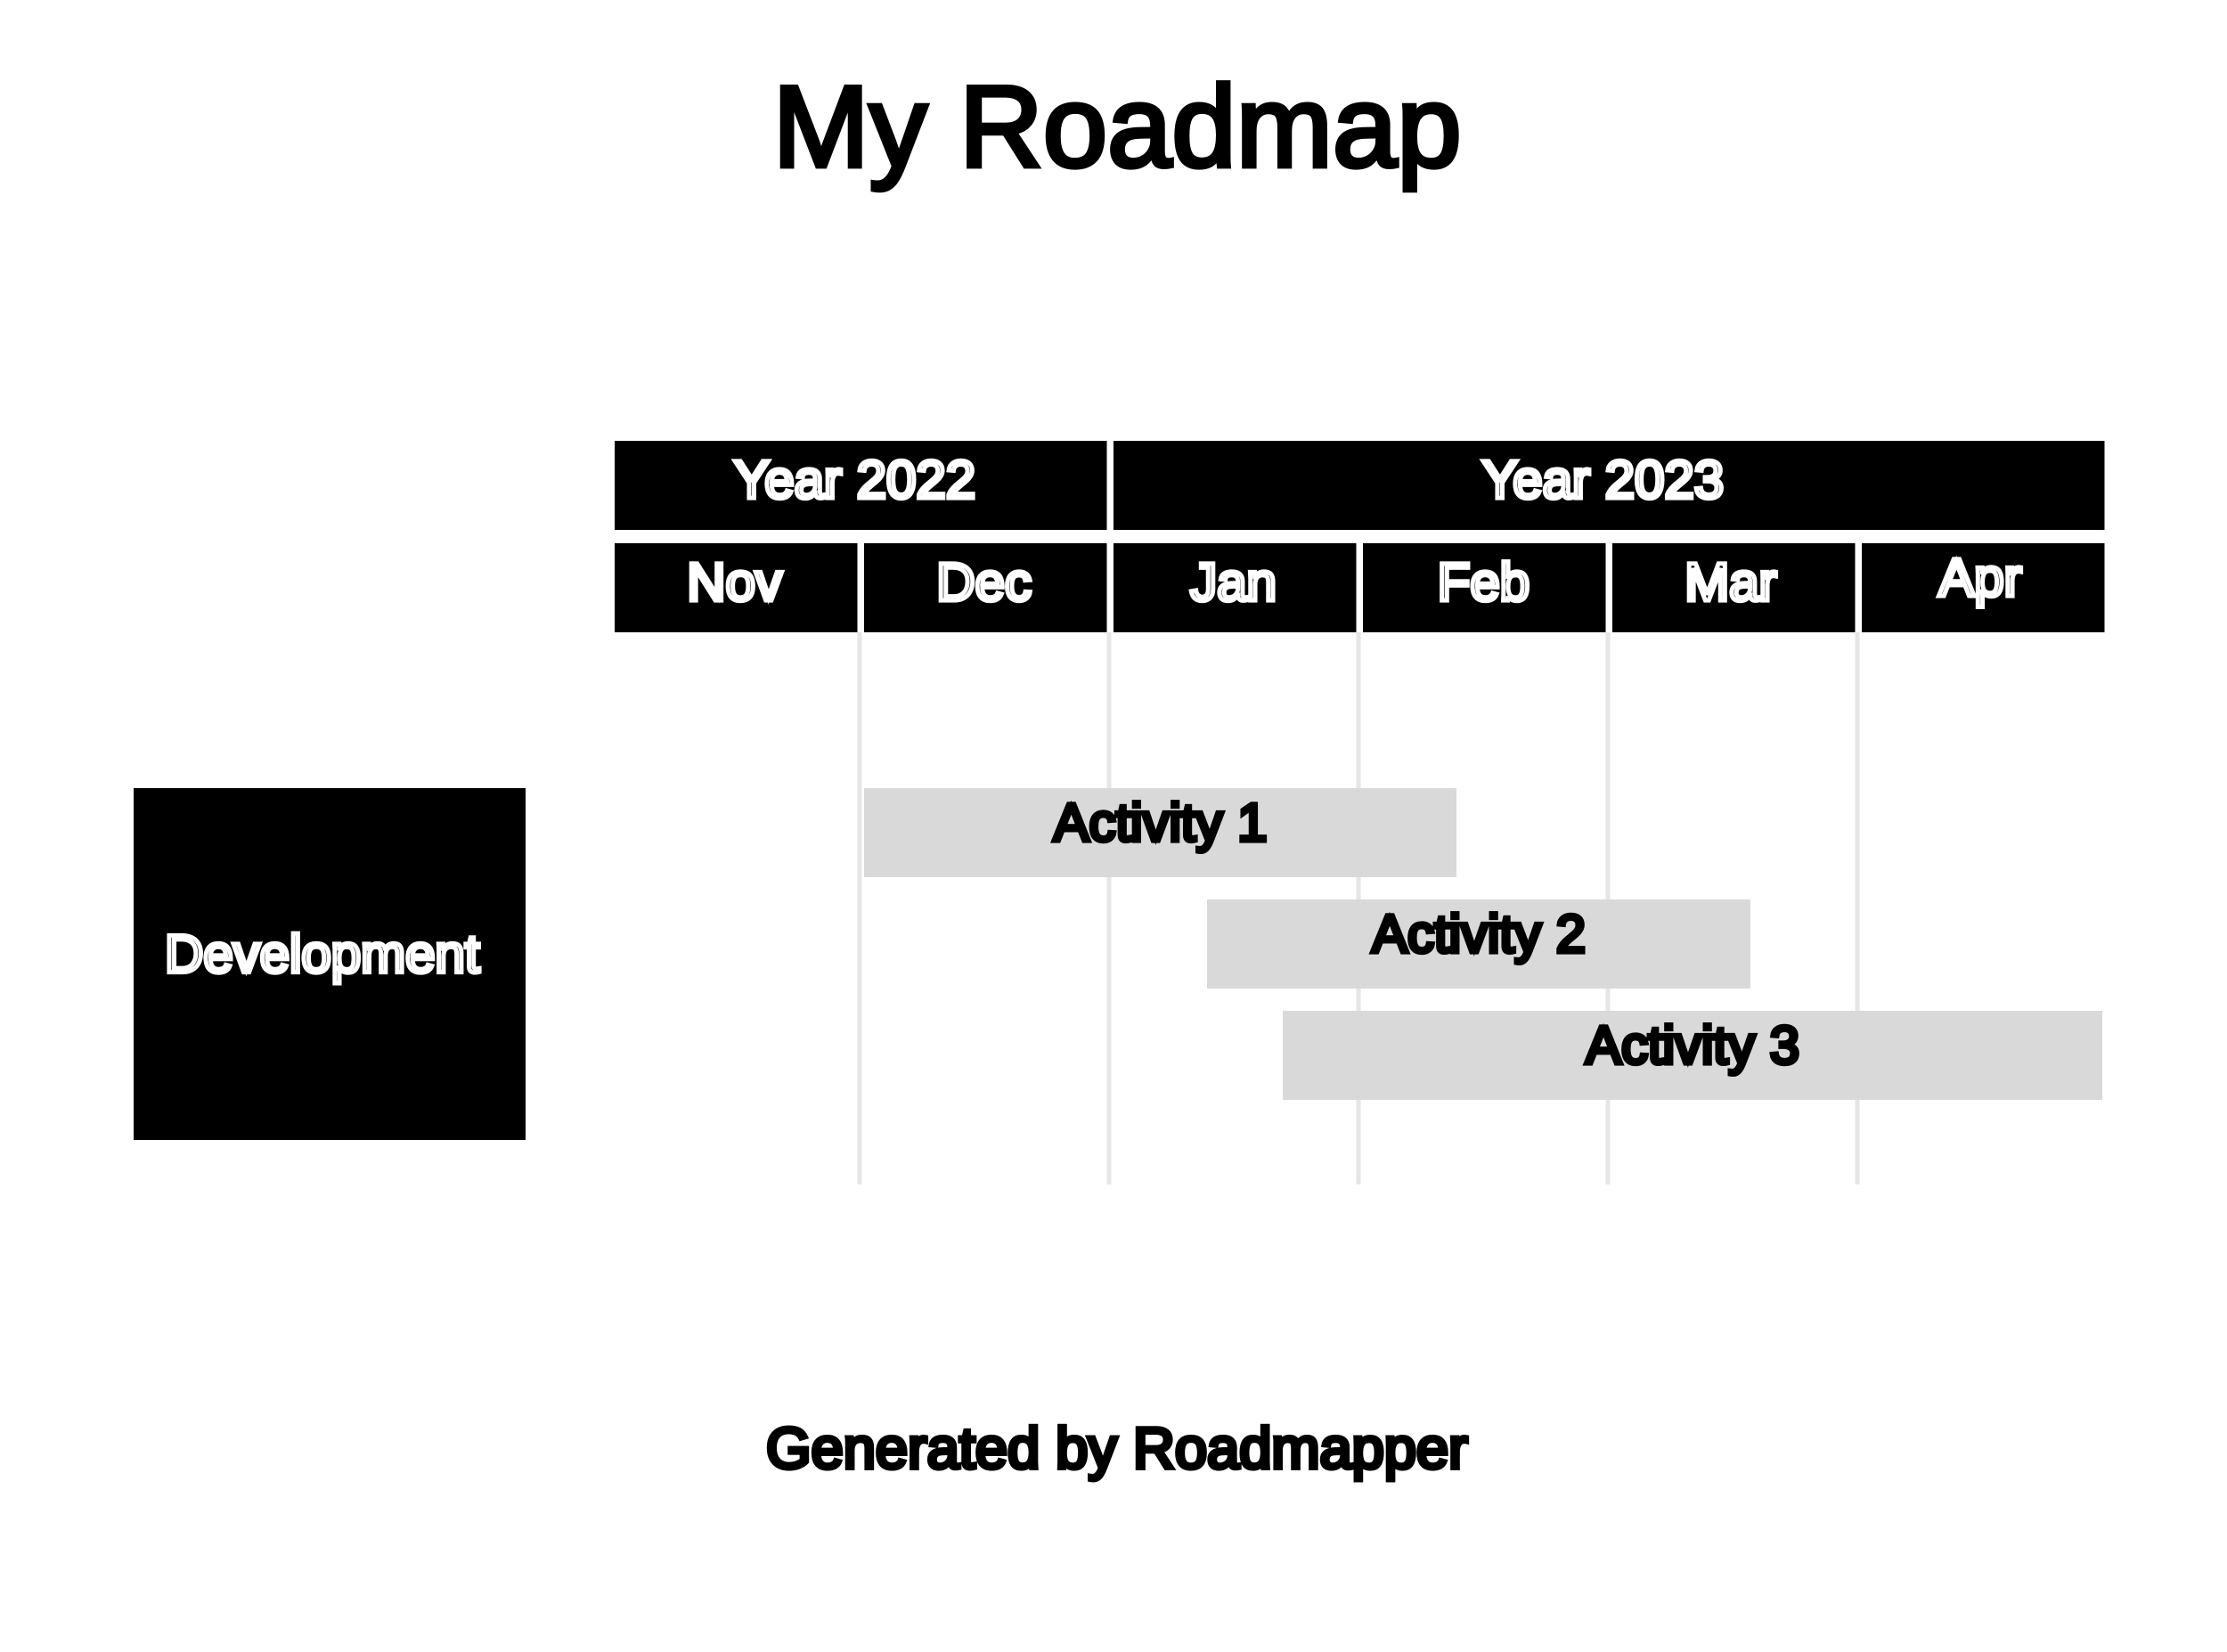
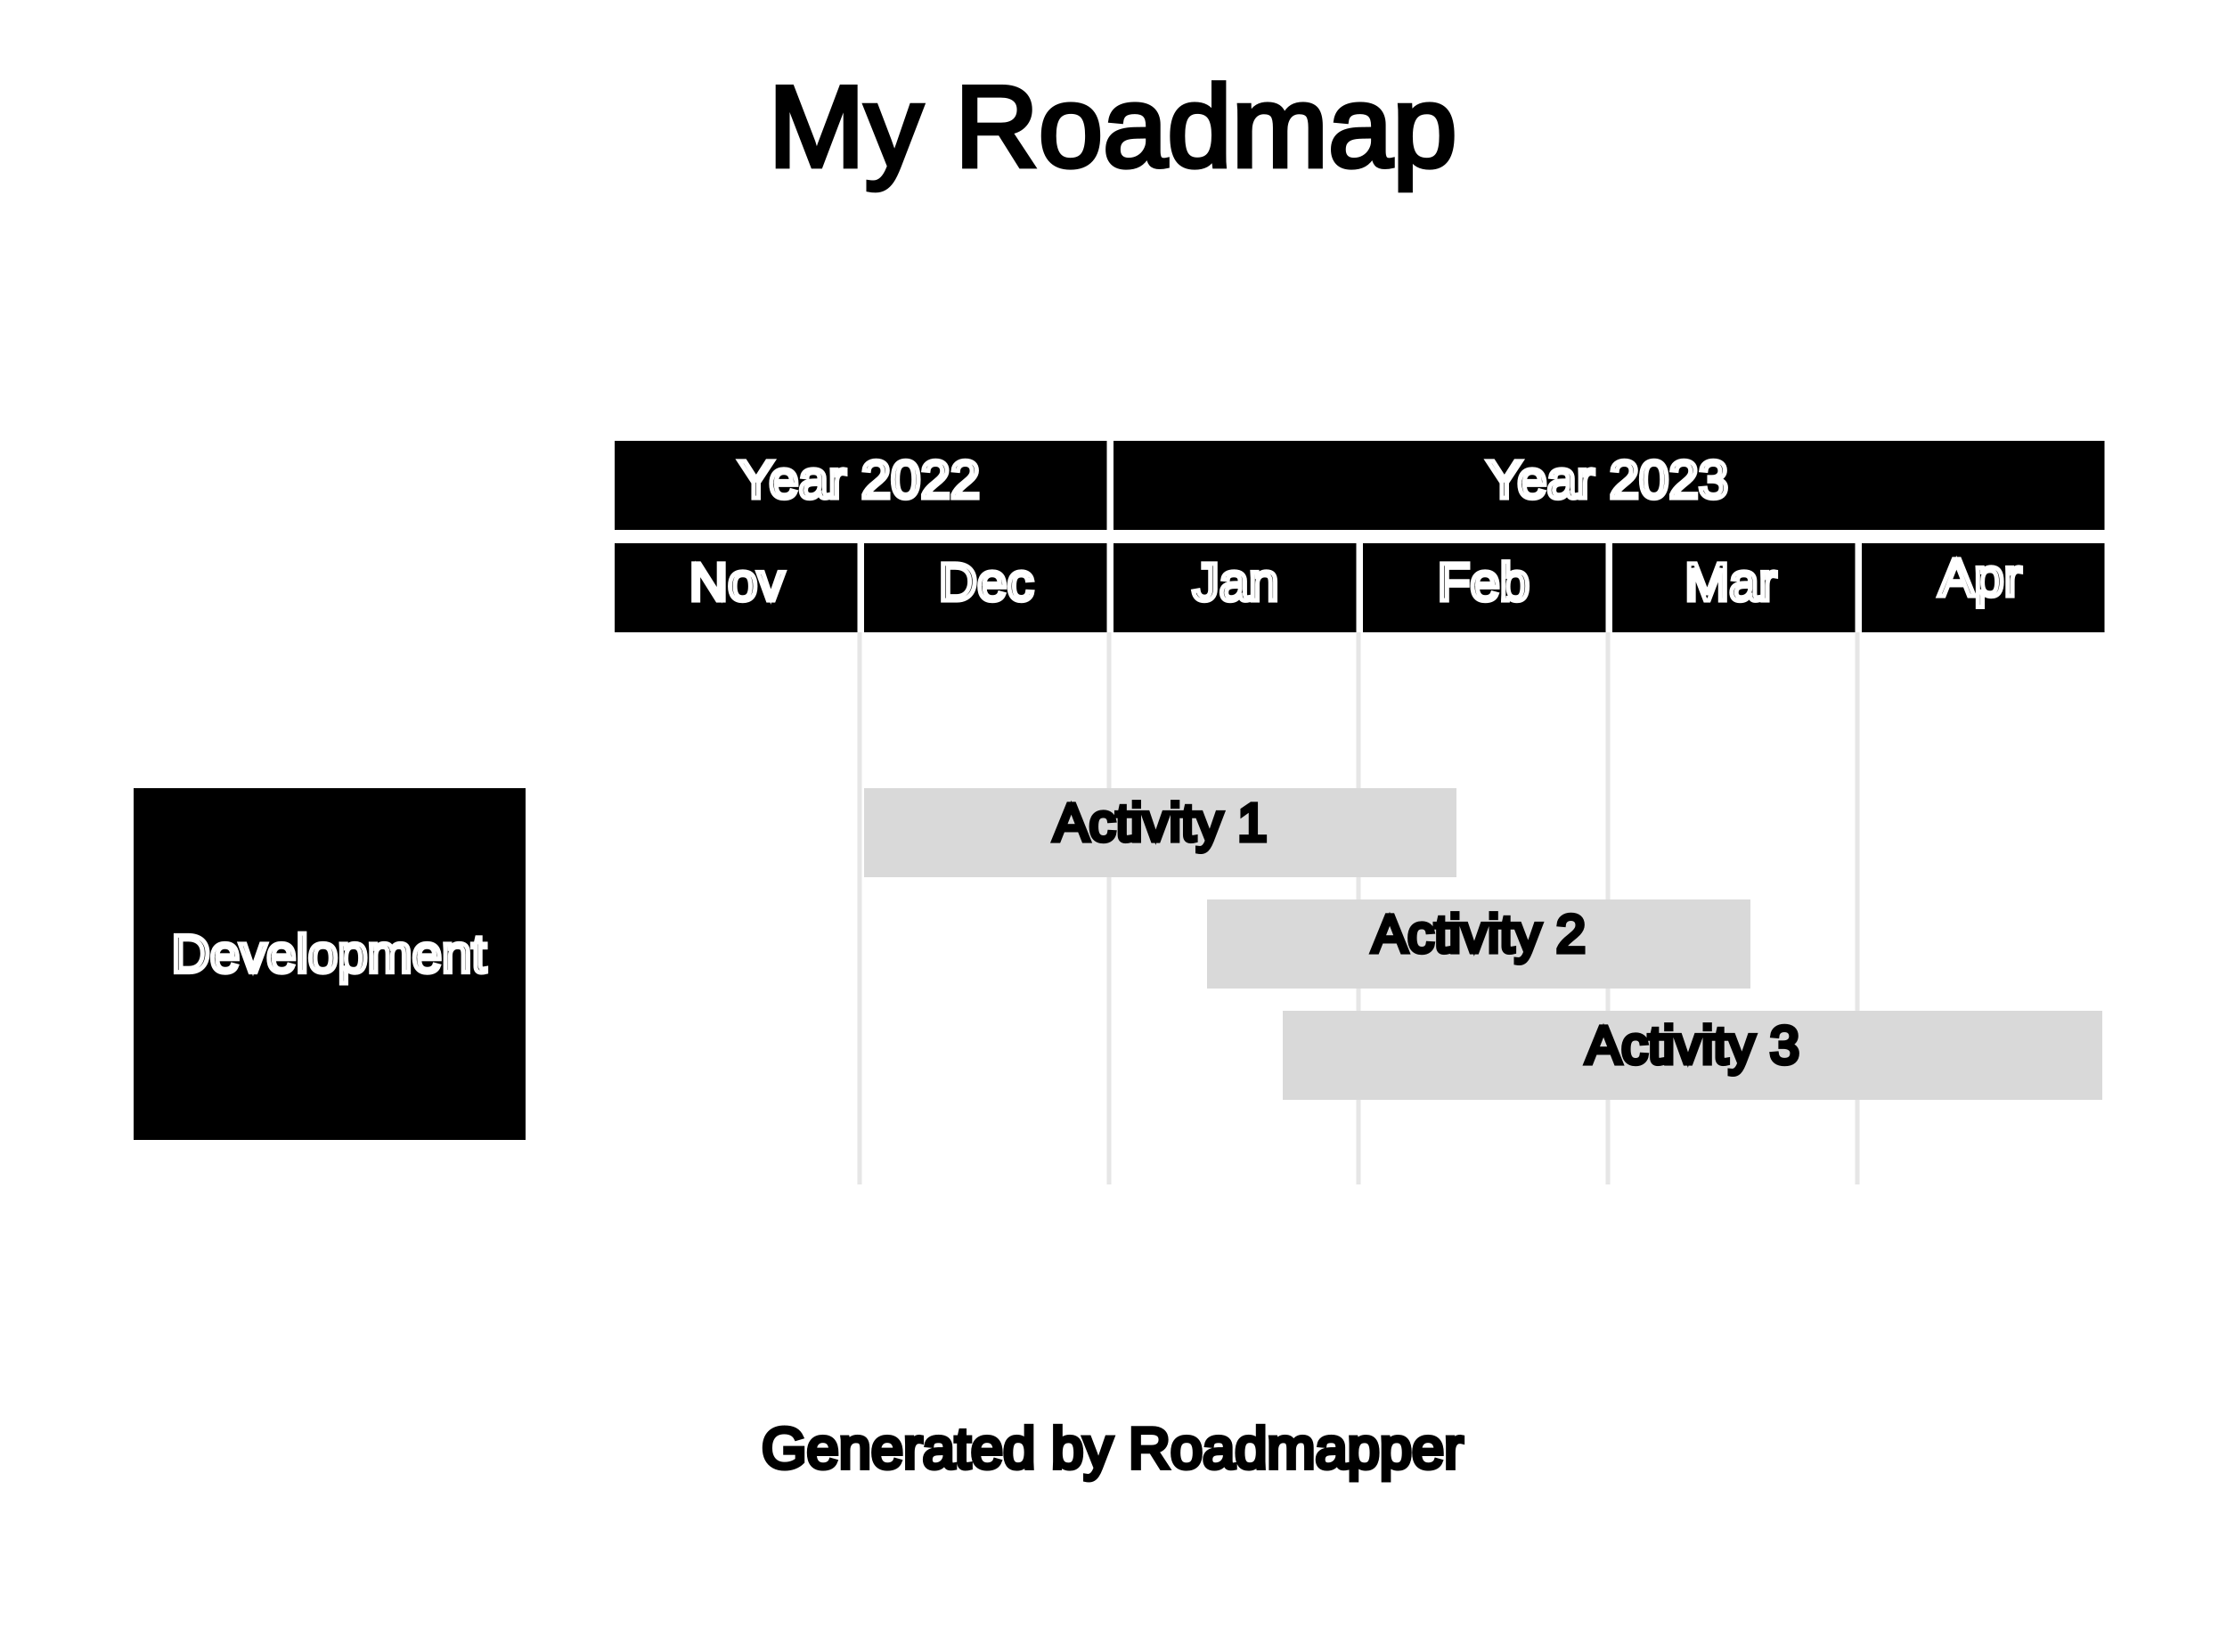
<svg xmlns="http://www.w3.org/2000/svg" width="500" height="371" viewBox="0 0 500 371">
  <defs>
</defs>
  <rect x="0" y="0" width="500" height="400" fill="#FFFFFF" />
-   <text x="173.5" y="30" font-size="26" text-anchor="start" dominant-baseline="middle" font-family="Arial" stroke="#000000">My Roadmap</text>
+   <text x="172.5" y="30" font-size="26" text-anchor="start" dominant-baseline="middle" font-family="Arial" stroke="#000000">My Roadmap</text>
  <rect x="138.0" y="99" width="110.5" height="20" fill="#000000" />
-   <text x="164.75" y="103.5" font-size="12" stroke="#FFFFFF" text-anchor="start" dominant-baseline="hanging" font-family="Arial">Year 2022</text>
+   <text x="165.75" y="103.5" font-size="12" stroke="#FFFFFF" text-anchor="start" dominant-baseline="hanging" font-family="Arial">Year 2022</text>
  <rect x="250.0" y="99" width="222.5" height="20" fill="#000000" />
-   <text x="332.75" y="103.5" font-size="12" stroke="#FFFFFF" text-anchor="start" dominant-baseline="hanging" font-family="Arial">Year 2023</text>
+   <text x="333.75" y="103.5" font-size="12" stroke="#FFFFFF" text-anchor="start" dominant-baseline="hanging" font-family="Arial">Year 2023</text>
  <rect x="138.0" y="122" width="54.5" height="20" fill="#000000" />
-   <text x="154.25" y="126.5" font-size="12" stroke="#FFFFFF" text-anchor="start" dominant-baseline="hanging" font-family="Arial">Nov</text>
+   <text x="154.75" y="126.5" font-size="12" stroke="#FFFFFF" text-anchor="start" dominant-baseline="hanging" font-family="Arial">Nov</text>
  <rect x="194.0" y="122" width="54.5" height="20" fill="#000000" />
-   <text x="210.25" y="126.5" font-size="12" stroke="#FFFFFF" text-anchor="start" dominant-baseline="hanging" font-family="Arial">Dec</text>
+   <text x="210.75" y="126.5" font-size="12" stroke="#FFFFFF" text-anchor="start" dominant-baseline="hanging" font-family="Arial">Dec</text>
  <rect x="250.0" y="122" width="54.5" height="20" fill="#000000" />
-   <text x="267.25" y="126.5" font-size="12" stroke="#FFFFFF" text-anchor="start" dominant-baseline="hanging" font-family="Arial">Jan</text>
+   <text x="267.75" y="126.5" font-size="12" stroke="#FFFFFF" text-anchor="start" dominant-baseline="hanging" font-family="Arial">Jan</text>
  <rect x="306.0" y="122" width="54.5" height="20" fill="#000000" />
  <text x="322.75" y="126.5" font-size="12" stroke="#FFFFFF" text-anchor="start" dominant-baseline="hanging" font-family="Arial">Feb</text>
  <rect x="362.0" y="122" width="54.5" height="20" fill="#000000" />
  <text x="378.25" y="126.5" font-size="12" stroke="#FFFFFF" text-anchor="start" dominant-baseline="hanging" font-family="Arial">Mar</text>
  <rect x="418.0" y="122" width="54.5" height="20" fill="#000000" />
  <text x="435.25" y="125.5" font-size="12" stroke="#FFFFFF" text-anchor="start" dominant-baseline="hanging" font-family="Arial">Apr</text>
  <path d="M193.0,142 L193.0,266" stroke="#e6e6e6" stroke-opacity="50" stroke-width="1" />
  <path d="M249.0,142 L249.0,266" stroke="#e6e6e6" stroke-opacity="50" stroke-width="1" />
  <path d="M305.0,142 L305.0,266" stroke="#e6e6e6" stroke-opacity="50" stroke-width="1" />
  <path d="M361.0,142 L361.0,266" stroke="#e6e6e6" stroke-opacity="50" stroke-width="1" />
  <path d="M417.0,142 L417.0,266" stroke="#e6e6e6" stroke-opacity="50" stroke-width="1" />
  <rect x="30" y="177" width="88.0" height="79" fill="#000000" />
-   <text x="37.0" y="210.0" font-size="12" stroke="#FFFFFF" text-anchor="start" dominant-baseline="hanging" font-family="Arial">Development</text>
+   <text x="38.5" y="210.0" font-size="12" stroke="#FFFFFF" text-anchor="start" dominant-baseline="hanging" font-family="Arial">Development</text>
  <rect x="194" y="177" width="133" height="20" fill="#D9D9D9" />
  <text x="236.5" y="180.5" font-size="12" stroke="#000000" text-anchor="start" dominant-baseline="hanging" font-family="Arial">Activity 1</text>
  <rect x="271" y="202" width="122" height="20" fill="#D9D9D9" />
  <text x="308.0" y="205.5" font-size="12" stroke="#000000" text-anchor="start" dominant-baseline="hanging" font-family="Arial">Activity 2</text>
  <rect x="288" y="227" width="184" height="20" fill="#D9D9D9" />
  <text x="356.0" y="230.5" font-size="12" stroke="#000000" text-anchor="start" dominant-baseline="hanging" font-family="Arial">Activity 3</text>
-   <text x="172.0" y="326" font-size="13" text-anchor="start" dominant-baseline="middle" font-family="Arial" stroke="#000000">Generated by Roadmapper</text>
+   <text x="171.0" y="326" font-size="13" text-anchor="start" dominant-baseline="middle" font-family="Arial" stroke="#000000">Generated by Roadmapper</text>
</svg>
